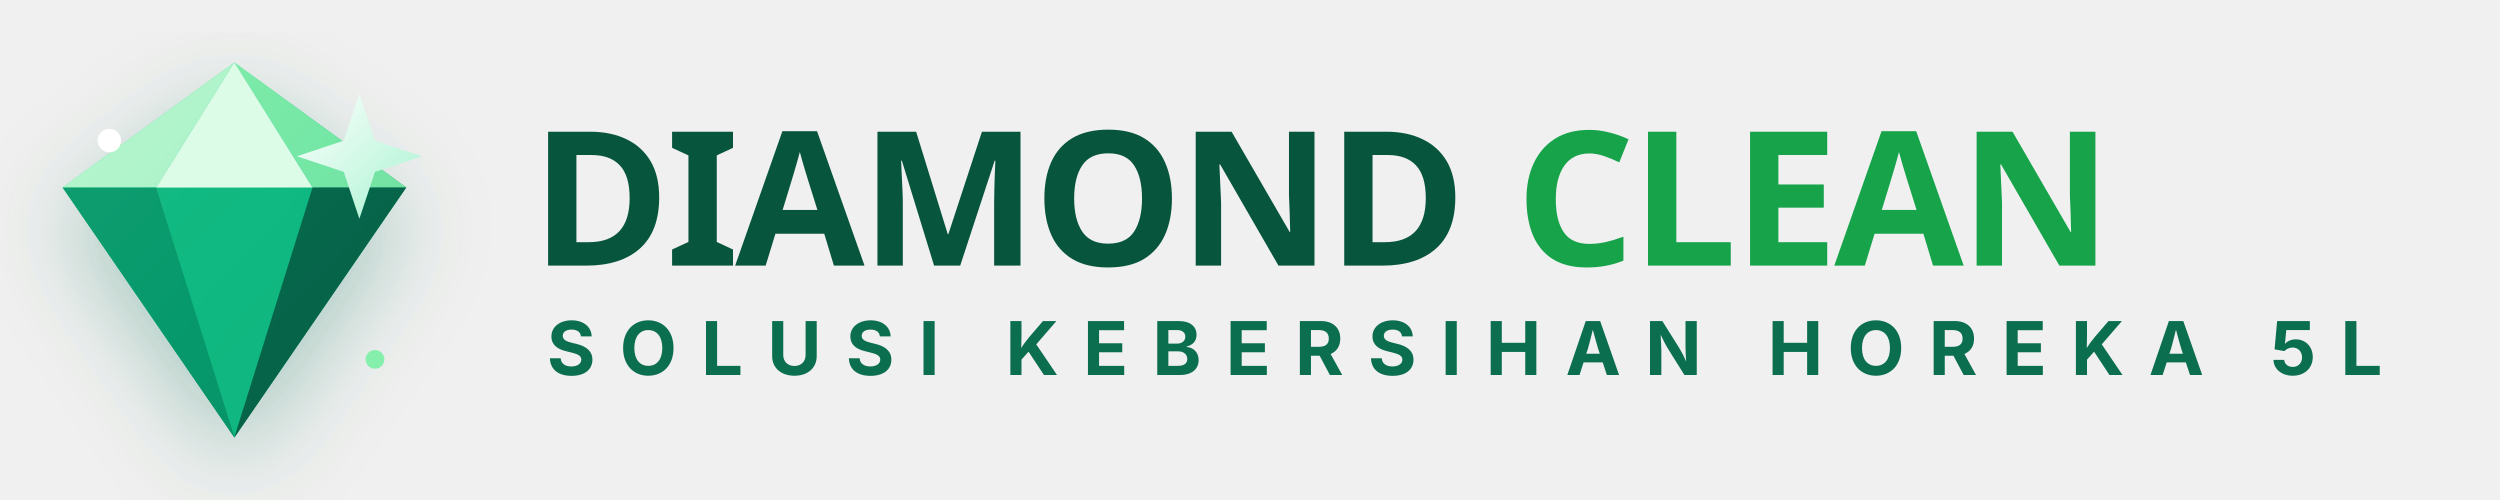
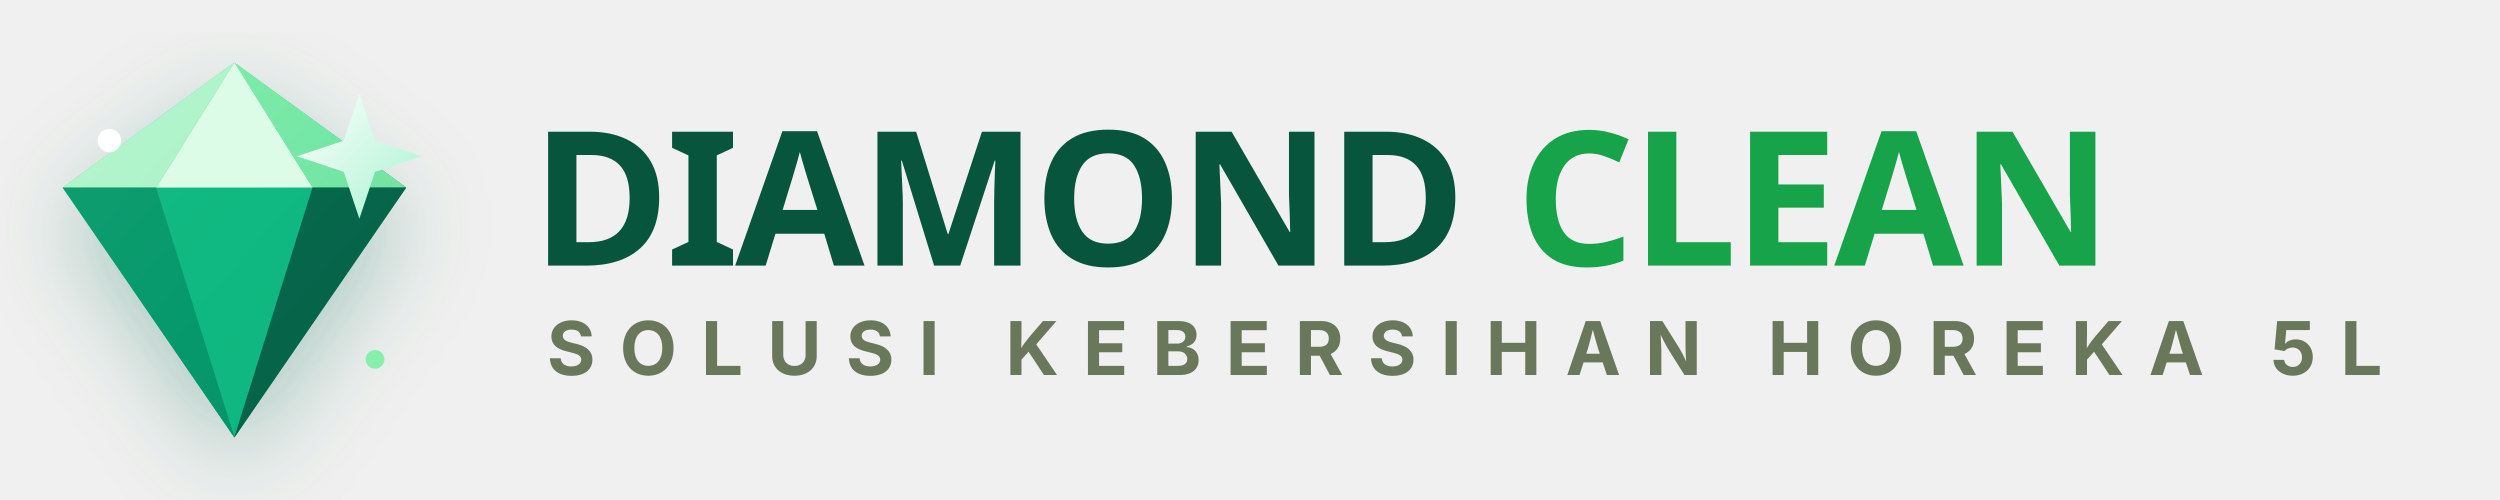
<svg xmlns="http://www.w3.org/2000/svg" viewBox="0 0 320 64" fill="none">
  <defs>
    <linearGradient id="diamondGreenGrad" x1="0%" y1="0%" x2="100%" y2="100%">
      <stop offset="0%" stop-color="#86EFAC" />
      <stop offset="50%" stop-color="#10B981" />
      <stop offset="100%" stop-color="#08553D" />
    </linearGradient>
    <linearGradient id="sparkleGreenGrad" x1="0%" y1="0%" x2="100%" y2="100%">
      <stop offset="0%" stop-color="#FFFFFF" />
      <stop offset="100%" stop-color="#A7F3D0" />
    </linearGradient>
  </defs>
  <g transform="translate(4, 6)">
    <polygon points="26,2 48,18 26,50 4,18" fill="url(#diamondGreenGrad)" filter="drop-shadow(0 4px 6px rgba(11,110,79,0.3))" />
    <polygon points="26,2 48,18 36,18 26,2" fill="#86EFAC" opacity="0.85" />
    <polygon points="26,2 4,18 16,18 26,2" fill="#BBF7D0" opacity="0.9" />
    <polygon points="16,18 36,18 26,50" fill="#10B981" opacity="0.95" />
    <polygon points="4,18 16,18 26,50" fill="#059669" opacity="0.9" />
    <polygon points="48,18 36,18 26,50" fill="#065F46" opacity="0.9" />
    <polygon points="16,18 26,2 36,18" fill="#DCFCE7" />
    <path d="M42,6 L44,12 L50,14 L44,16 L42,22 L40,16 L34,14 L40,12 Z" fill="url(#sparkleGreenGrad)" />
    <circle cx="10" cy="12" r="1.5" fill="#FFFFFF" />
    <circle cx="44" cy="40" r="1.2" fill="#86EFAC" />
  </g>
  <text x="68" y="34" font-family="'Poppins', 'Plus Jakarta Sans', sans-serif" font-size="24" font-weight="800" fill="#08553D" letter-spacing="-0.5">DIAMOND</text>
  <text x="194" y="34" font-family="'Poppins', 'Plus Jakarta Sans', sans-serif" font-size="24" font-weight="800" fill="#16A34A" letter-spacing="-0.5">CLEAN</text>
-   <text x="70" y="48" font-family="'Inter', sans-serif" font-size="9.5" font-weight="700" fill="#0B6E4F" letter-spacing="3.1">SOLUSI KEBERSIHAN HOREKA 5L</text>
+   <text x="70" y="48" font-family="'Inter', sans-serif" font-size="9.5" font-weight="700" fill="#69785A" letter-spacing="3.1">SOLUSI KEBERSIHAN HOREKA 5L</text>
</svg>
